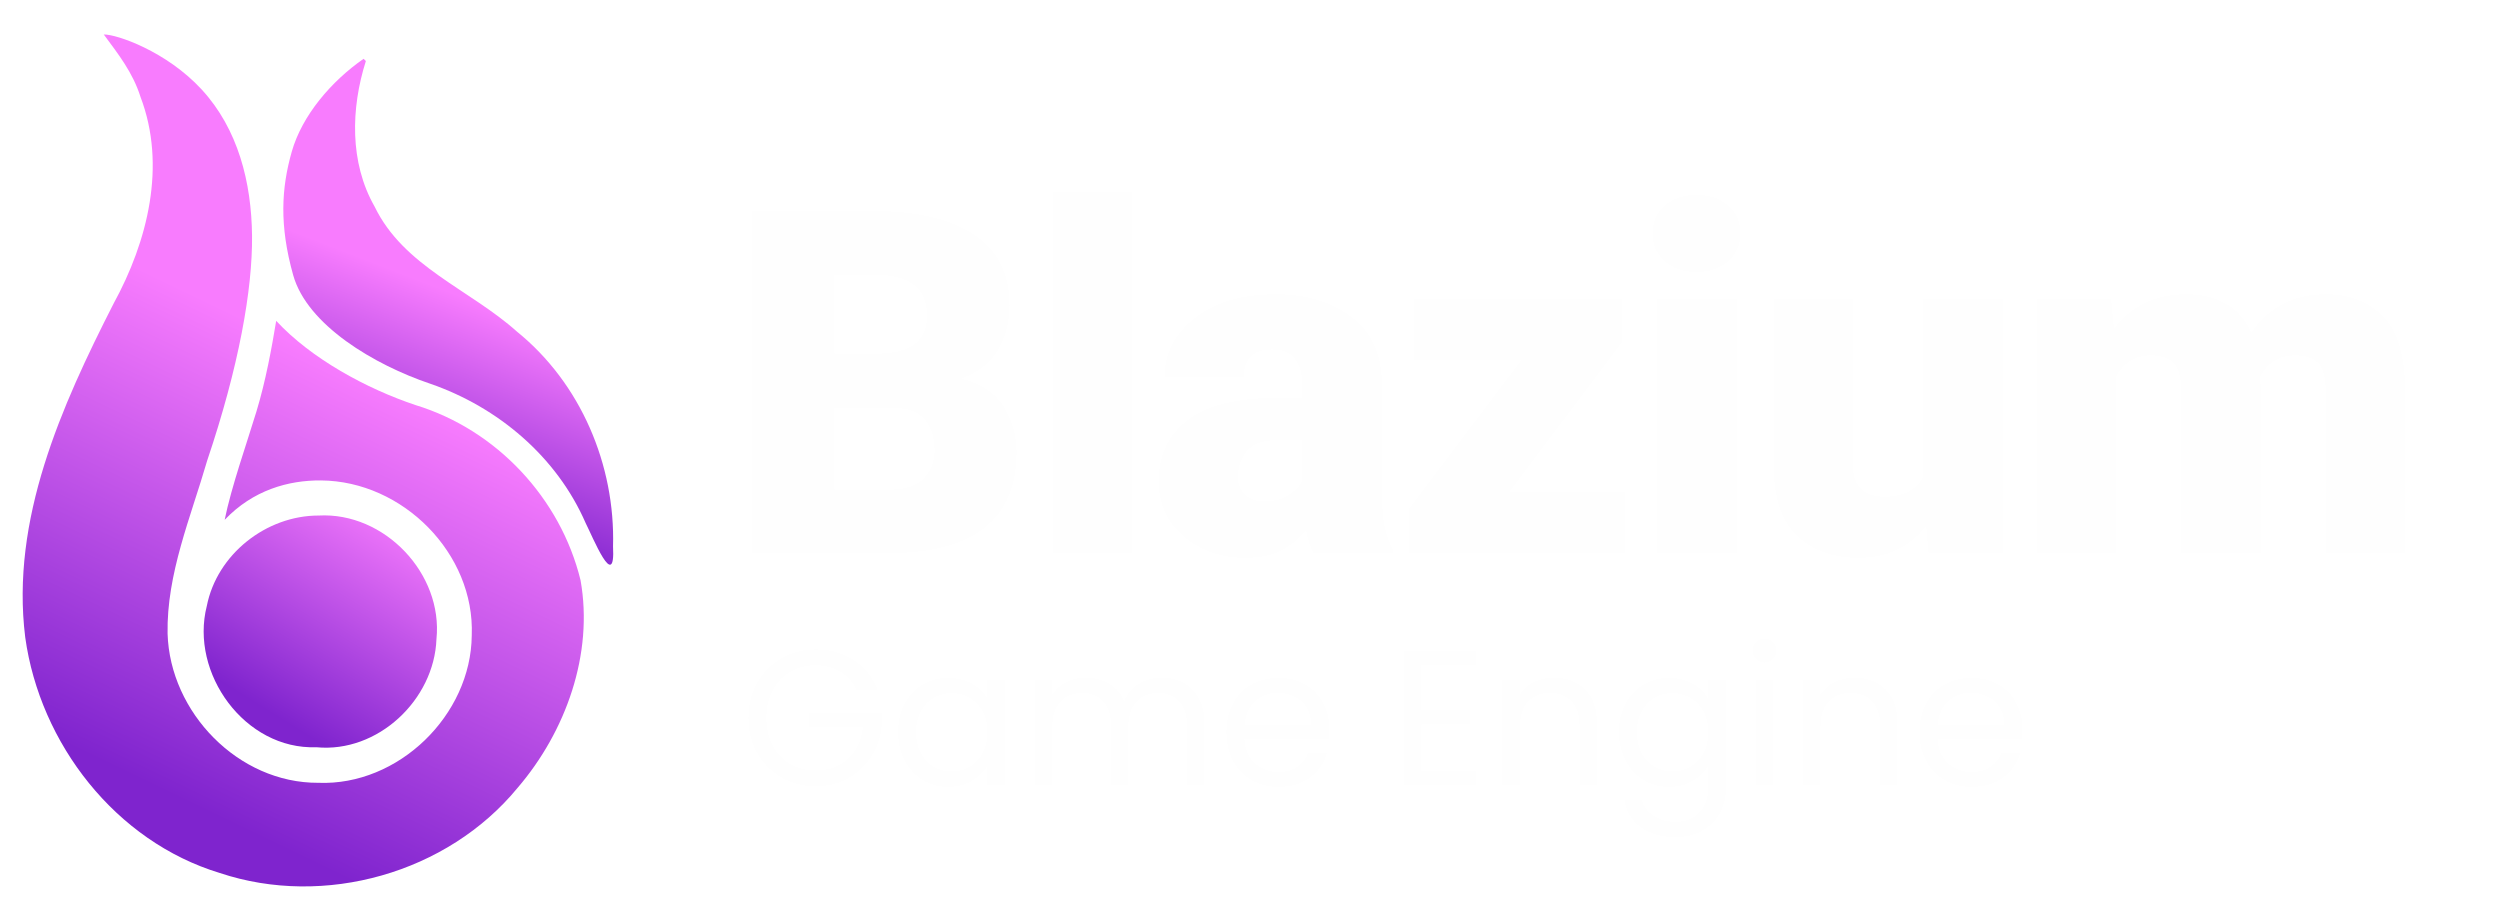
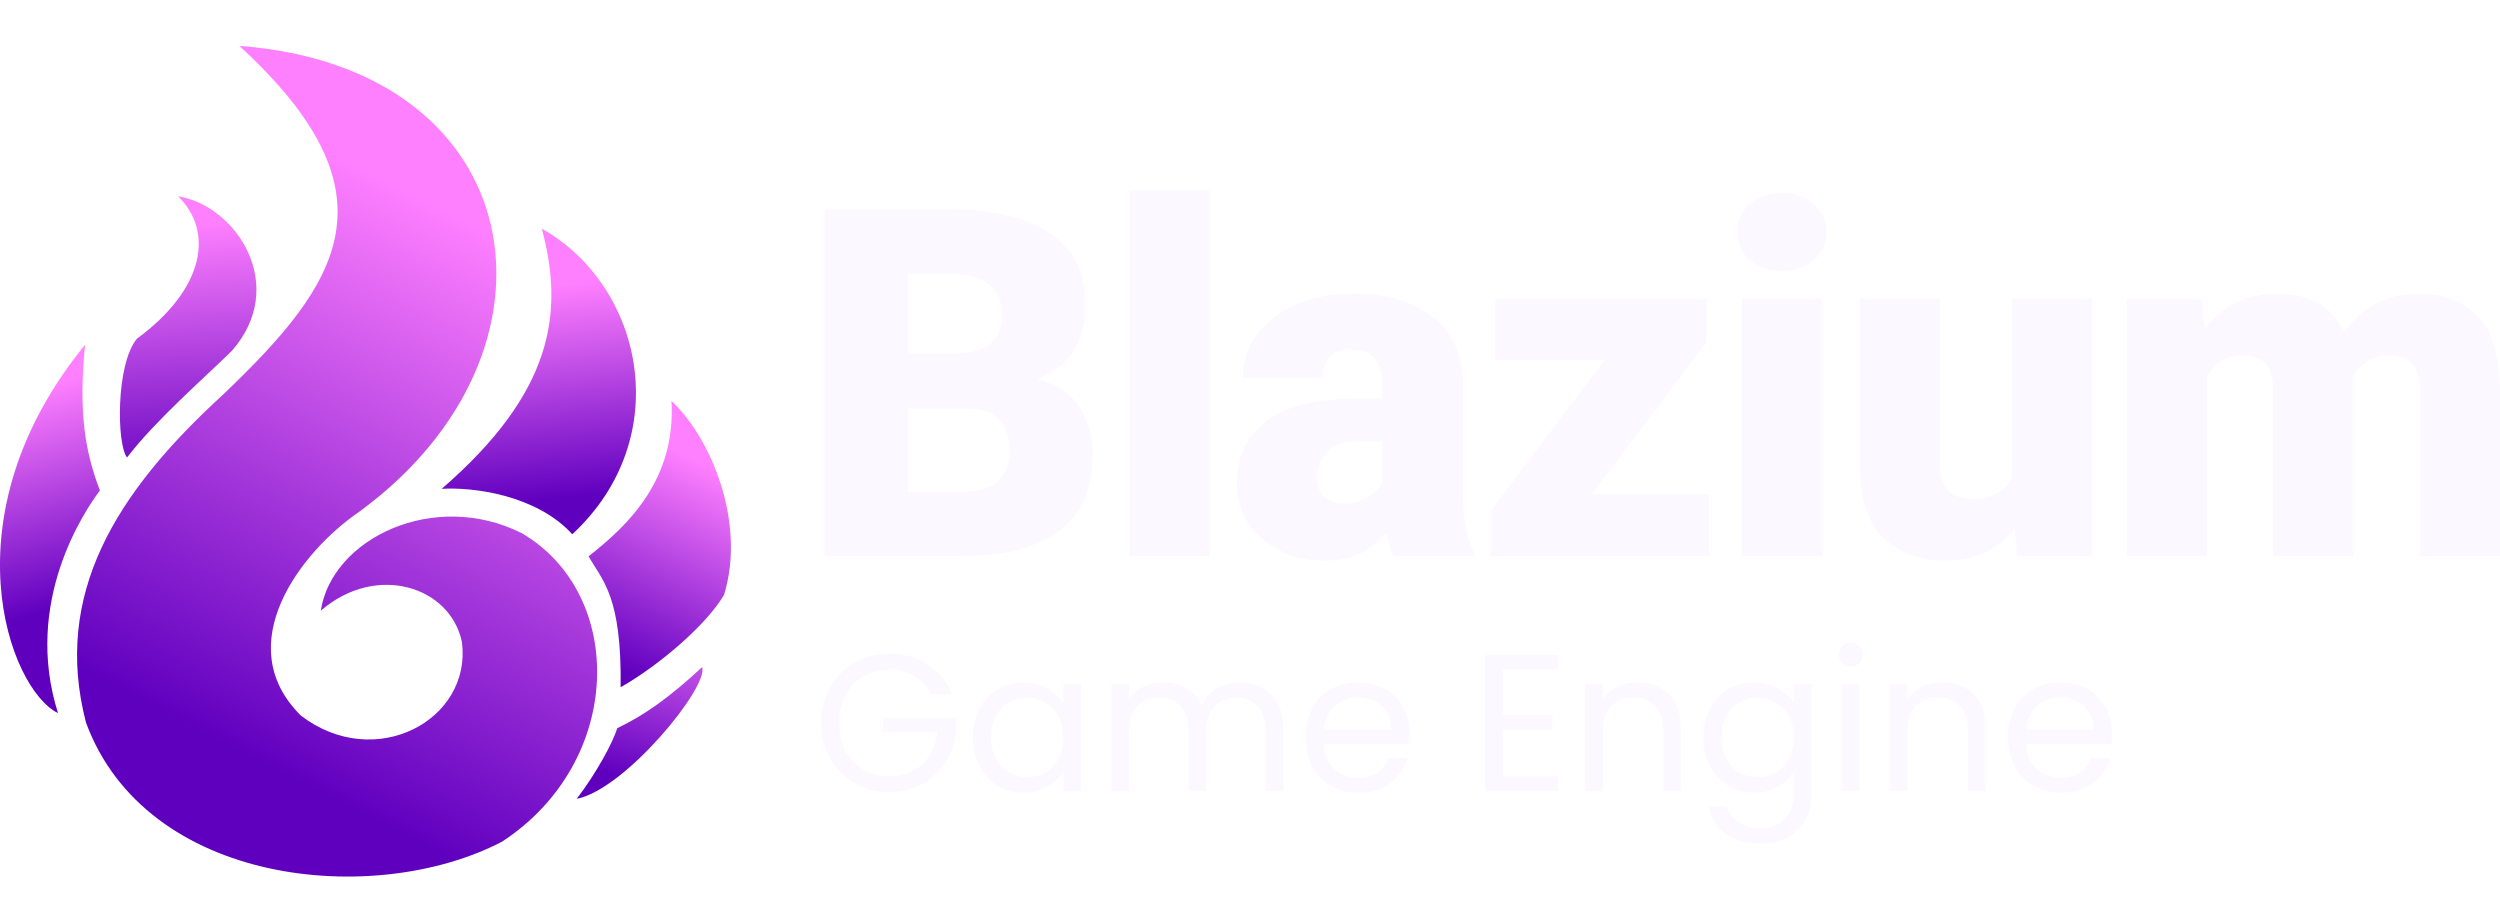
<svg xmlns="http://www.w3.org/2000/svg" xmlns:xlink="http://www.w3.org/1999/xlink" xml:space="preserve" width="187" height="69">
  <defs>
+     <linearGradient xlink:href="#a" id="b" x1="345.488" x2="326.393" y1="537.545" y2="278.277" gradientTransform="translate(25.645)" gradientUnits="userSpaceOnUse" />
    <linearGradient id="a">
-       <stop offset=".045" stop-color="#7f24ce" />
-       <stop offset="1" stop-color="#f87cfe" />
+       <stop offset="0" stop-color="#6000bf" />
+       <stop offset="1" stop-color="#ff80ff" />
    </linearGradient>
-     <linearGradient xlink:href="#a" id="d" x1="269.585" x2="488.27" y1="847.204" y2="393.079" gradientTransform="translate(-13.356 -2.725)scale(.07162)" gradientUnits="userSpaceOnUse" />
-     <linearGradient xlink:href="#a" id="c" x1="496.519" x2="635.831" y1="813.477" y2="589.778" gradientTransform="translate(-13.356 -2.725)scale(.07162)" gradientUnits="userSpaceOnUse" />
-     <linearGradient xlink:href="#a" id="b" x1="635.831" x2="721.822" y1="589.778" y2="368.408" gradientTransform="translate(-13.356 -2.725)scale(.07162)" gradientUnits="userSpaceOnUse" />
+     <linearGradient xlink:href="#a" id="c" x1="628.385" x2="605.516" y1="554.552" y2="345.675" gradientTransform="translate(25.645)" gradientUnits="userSpaceOnUse" />
+     <linearGradient xlink:href="#a" id="d" x1="711.173" x2="813.123" y1="702.796" y2="513.799" gradientTransform="translate(25.645)" gradientUnits="userSpaceOnUse" />
+     <linearGradient xlink:href="#a" id="e" x1="263.133" x2="199.507" y1="648.504" y2="445.445" gradientTransform="translate(25.645)" gradientUnits="userSpaceOnUse" />
+     <linearGradient xlink:href="#a" id="f" x1="760.851" x2="818.785" y1="829.706" y2="638.514" gradientTransform="translate(25.645)" gradientUnits="userSpaceOnUse" />
+     <linearGradient xlink:href="#a" id="g" x1="447.231" x2="722.686" y1="825.105" y2="341.161" gradientTransform="translate(25.645)" gradientUnits="userSpaceOnUse" />
  </defs>
-   <path fill="url(#b)" d="m 27.197,4.398 c -2.402,1.668 -4.6,4.225 -5.374,6.951 -0.774,2.726 -0.942,5.49 0.107,9.231 1.049,3.741 6.085,6.717 10.247,8.121 5.074,1.751 9.475,5.465 11.633,10.432 0.504,0.982 2.235,5.265 2.045,1.738 C 46.028,34.787 43.44,28.67 38.677,24.812 35.16,21.654 30.192,19.946 28.018,15.447 26.136,12.146 26.248,8.1 27.366,4.567 l -0.084,-0.084 z" paint-order="stroke fill markers" style="mix-blend-mode:normal" />
-   <path fill="url(#c)" d="m 23.831,38.562 c 4.922,-0.271 9.32,4.342 8.816,9.246 -0.169,4.541 -4.389,8.533 -8.987,8.085 -5.341,0.196 -9.475,-5.535 -8.191,-10.565 0.763,-3.871 4.445,-6.765 8.362,-6.766 z" paint-order="stroke fill markers" style="mix-blend-mode:normal" />
-   <path fill="url(#d)" d="M 7.762,2.579 C 8.859,4.062 9.935,5.429 10.508,7.244 12.468,12.384 11.046,18.052 8.494,22.713 4.585,30.388 0.792,38.85 1.886,47.665 2.99,55.629 8.65,62.936 16.441,65.3 c 7.82,2.611 17.034,0.01 22.277,-6.372 3.598,-4.194 5.693,-10.005 4.707,-15.527 -1.5,-6.14 -6.285,-11.25 -12.336,-13.099 -3.667,-1.225 -7.812,-3.475 -10.43,-6.303 -0.331,2.004 -0.78,4.485 -1.477,6.78 -0.697,2.295 -1.889,5.681 -2.377,8.105 2.123,-2.226 4.761,-2.966 7.203,-2.948 6.131,0.047 11.521,5.481 11.279,11.591 -0.05,5.967 -5.488,11.266 -11.483,11.027 -5.972,0.027 -11.09,-5.259 -11.269,-11.156 -0.082,-4.475 1.737,-8.714 2.964,-12.953 2.375,-7.038 3.393,-12.803 3.354,-16.804 C 18.813,13.642 17.81,9.65 15.082,6.691 12.456,3.842 8.728,2.56 7.762,2.579" paint-order="stroke fill markers" style="mix-blend-mode:normal" />
-   <path fill="#fefefe" d="M434.022 203.716q0 39.284-49.857 39.284H331.3V110.291h47.67q24.518 0 38.372 9.024 13.945 9.023 13.945 27.617 0 9.024-4.192 16.771-4.193 7.656-14.493 11.576 11.758 3.007 16.589 11.21 4.83 8.112 4.83 17.227zm-70.73-68.724v30.625h15.495q11.12 0 15.769-3.737 4.74-3.737 4.74-11.12 0-15.768-20.326-15.768zm38.92 68.268q0-7.656-3.828-12.122-3.828-4.557-12.943-4.557h-22.149v31.81h20.873q9.753 0 13.854-4.375 4.193-4.467 4.193-10.756M478.785 103v140h-30.807V103Zm70.375 140q-1.732-3.555-2.826-8.841-3.554 4.466-9.205 7.565-5.56 3.099-14.492 3.099-13.672 0-23.607-8.203-9.844-8.295-9.844-21.42 0-15.22 11.21-23.789 11.212-8.659 35.001-8.659h9.48v-5.195q0-6.198-2.735-9.844-2.643-3.737-9.024-3.737-10.937 0-10.937 10.756h-30.716q0-13.763 11.757-22.97 11.758-9.205 31.537-9.205 17.591 0 29.258 8.841 11.758 8.75 11.758 26.341v40.378q0 9.662 1.093 14.675 1.094 4.922 3.1 8.659V243Zm-19.232-20.052q5.651 0 9.48-2.37 3.828-2.46 5.468-5.469v-15.95h-9.661q-8.66 0-12.032 4.466-3.28 4.375-3.28 9.935 0 4.193 2.825 6.836 2.916 2.552 7.2 2.552m58.162-54.87V144.38h80.937v16.589l-43.84 58.333h44.752V243h-83.672v-17.135l43.659-57.787zm92.706-49.128q0-6.562 4.74-10.755 4.739-4.193 12.304-4.193t12.305 4.193 4.74 10.755q0 6.563-4.74 10.756-4.74 4.192-12.305 4.192t-12.305-4.192-4.74-10.756zm32.63 25.43V243h-30.807v-98.62zM787.903 243l-.912-10.573q-9.661 12.396-26.25 12.396-14.674 0-23.88-8.568-9.115-8.568-9.115-28.073V144.38h30.717v63.985q0 12.76 12.395 12.76 10.756 0 15.04-7.747V144.38h30.807V243Zm86.143-76.745q-8.659 0-13.398 8.112V243H829.93v-98.62h28.803l1.093 11.576q10.209-13.399 28.073-13.399 8.66 0 15.13 3.555 6.563 3.554 10.118 11.302 4.648-6.927 11.849-10.846 7.291-4.01 17.044-4.01 13.49 0 22.148 8.476 8.66 8.476 8.66 29.896V243H942.04v-62.07q0-9.206-3.19-11.94-3.1-2.735-8.568-2.735-9.206 0-13.672 8.112.091 1.367.091 2.826V243h-30.716v-61.888q0-9.388-3.19-12.123-3.099-2.734-8.75-2.734z" aria-label="Blazium" font-family="Roboto" font-size="186.667" font-weight="900" letter-spacing="-4" paint-order="stroke fill markers" style="line-height:1.25;-inkscape-font-specification:&quot;Roboto Heavy&quot;" transform="translate(-7.627 -5.47)scale(.19277)" />
-   <path fill="#fefefe" d="M371.952 296.056q-2.165-4.555-6.272-7.019-4.106-2.538-9.557-2.538-5.45 0-9.856 2.538-4.33 2.464-6.87 7.168-2.463 4.63-2.463 10.752t2.464 10.752q2.538 4.63 6.869 7.168 4.405 2.464 9.856 2.464 7.616 0 12.544-4.554t5.75-12.32h-20.758v-5.526h28v5.227q-.597 6.421-4.032 11.797-3.435 5.302-9.035 8.438-5.6 3.061-12.469 3.061-7.243 0-13.216-3.36-5.973-3.435-9.483-9.483-3.434-6.048-3.434-13.664t3.434-13.664q3.51-6.122 9.483-9.482 5.973-3.435 13.216-3.435 8.288 0 14.635 4.107 6.421 4.106 9.333 11.573zm16.128 16.352q0-6.272 2.539-10.976 2.539-4.779 6.944-7.392 4.48-2.613 9.93-2.613 5.377 0 9.334 2.314t5.899 5.824V292.1h6.869v40.917h-6.87V325.4q-2.015 3.584-6.047 5.973-3.958 2.315-9.259 2.315-5.45 0-9.856-2.688t-6.944-7.541-2.539-11.051m34.646.075q0-4.63-1.867-8.064t-5.077-5.227q-3.136-1.867-6.944-1.867t-6.944 1.792-5.003 5.227-1.867 8.064q0 4.704 1.867 8.213 1.867 3.435 5.003 5.302 3.136 1.792 6.944 1.792t6.944-1.792q3.21-1.867 5.077-5.302 1.867-3.509 1.867-8.138m67.573-21.131q4.779 0 8.512 2.016 3.733 1.941 5.899 5.899 2.165 3.957 2.165 9.632v24.117h-6.72v-23.147q0-6.122-3.061-9.333-2.987-3.285-8.139-3.285-5.301 0-8.437 3.434-3.136 3.36-3.136 9.782v22.549h-6.72v-23.147q0-6.122-3.062-9.333-2.986-3.285-8.138-3.285-5.302 0-8.438 3.434-3.136 3.36-3.136 9.782v22.549h-6.794v-40.917h6.794v5.898q2.016-3.21 5.376-4.928 3.435-1.717 7.542-1.717 5.152 0 9.11 2.315 3.956 2.314 5.898 6.794 1.717-4.33 5.674-6.72t8.811-2.389m65.035 19.637q0 1.942-.224 4.107h-32.704q.373 6.048 4.106 9.483 3.808 3.36 9.184 3.36 4.406 0 7.318-2.016 2.987-2.091 4.181-5.526h7.318q-1.643 5.899-6.571 9.632-4.928 3.659-12.246 3.659-5.824 0-10.453-2.613-4.555-2.614-7.168-7.392-2.613-4.854-2.613-11.2 0-6.347 2.538-11.126 2.54-4.778 7.094-7.317 4.63-2.613 10.602-2.613 5.825 0 10.305 2.538 4.48 2.539 6.869 7.019 2.464 4.405 2.464 10.005m-7.019-1.418q0-3.883-1.717-6.646-1.717-2.837-4.704-4.256-2.912-1.493-6.496-1.493-5.152 0-8.81 3.285-3.585 3.286-4.107 9.11zm42.71-23.072v17.397h18.965v5.6h-18.965v17.92h21.205v5.6h-28v-52.117h28v5.6zm51.445 4.853q7.467 0 12.096 4.555 4.63 4.48 4.63 12.992v24.117h-6.72v-23.147q0-6.122-3.062-9.333-3.061-3.285-8.363-3.285-5.376 0-8.586 3.36-3.136 3.36-3.136 9.781v22.624h-6.795v-40.917h6.795v5.824q2.016-3.136 5.45-4.854 3.51-1.717 7.691-1.717m44.725.075q5.302 0 9.259 2.314 4.032 2.315 5.973 5.824V292.1h6.87v41.813q0 5.6-2.39 9.93-2.389 4.406-6.869 6.87-4.405 2.464-10.304 2.464-8.064 0-13.44-3.808t-6.347-10.379h6.72q1.12 3.734 4.63 5.974 3.509 2.314 8.437 2.314 5.6 0 9.11-3.509 3.583-3.51 3.583-9.856v-8.587q-2.016 3.584-5.973 5.974t-9.259 2.39q-5.45 0-9.93-2.689-4.406-2.688-6.944-7.541-2.539-4.854-2.539-11.051 0-6.272 2.539-10.976 2.538-4.779 6.944-7.392 4.48-2.613 9.93-2.613zm15.232 21.056q0-4.63-1.866-8.064t-5.078-5.227q-3.136-1.867-6.944-1.867t-6.944 1.792-5.002 5.227-1.867 8.064q0 4.704 1.867 8.213 1.866 3.435 5.002 5.302 3.136 1.792 6.944 1.792t6.944-1.792q3.211-1.867 5.078-5.302 1.866-3.509 1.866-8.138m21.878-27.03q-1.942 0-3.286-1.344t-1.344-3.285 1.344-3.285 3.286-1.344q1.866 0 3.136 1.344 1.344 1.344 1.344 3.285t-1.344 3.285q-1.27 1.344-3.136 1.344m3.285 6.646v40.917h-6.795V292.1Zm31.51-.747q7.466 0 12.095 4.555 4.63 4.48 4.63 12.992v24.117h-6.72V309.87q0-6.122-3.062-9.333-3.06-3.285-8.362-3.285-5.376 0-8.587 3.36-3.136 3.36-3.136 9.781v22.624h-6.795V292.1h6.795v5.824q2.016-3.136 5.45-4.854 3.51-1.717 7.691-1.717zm65.183 19.637q0 1.942-.224 4.107h-32.704q.374 6.048 4.107 9.483 3.808 3.36 9.184 3.36 4.405 0 7.317-2.016 2.987-2.09 4.182-5.526h7.317q-1.643 5.9-6.57 9.632-4.929 3.66-12.246 3.66-5.824 0-10.453-2.614-4.555-2.614-7.168-7.392-2.614-4.854-2.614-11.2 0-6.347 2.539-11.126t7.093-7.317q4.63-2.613 10.603-2.613 5.824 0 10.304 2.538 4.48 2.539 6.87 7.019 2.463 4.405 2.463 10.005m-7.018-1.418q0-3.883-1.718-6.646-1.717-2.837-4.704-4.256-2.912-1.493-6.496-1.493-5.152 0-8.81 3.285-3.584 3.286-4.107 9.11z" aria-label="Game Engine" font-family="Poppins" font-size="74.667" paint-order="stroke fill markers" style="line-height:1.25;-inkscape-font-specification:Poppins" transform="translate(-7.627 -5.47)scale(.19277)" />
+   <path fill="#fbf9ff" d="M 434.022,203.716 Q 434.022,243 384.165,243 H 331.3 V 110.291 h 47.67 q 24.518,0 38.372,9.024 13.945,9.023 13.945,27.617 0,9.024 -4.192,16.771 -4.193,7.656 -14.493,11.576 11.758,3.007 16.589,11.21 4.83,8.112 4.83,17.227 z m -70.73,-68.724 v 30.625 h 15.495 q 11.12,0 15.769,-3.737 4.74,-3.737 4.74,-11.12 0,-15.768 -20.326,-15.768 z m 38.92,68.268 q 0,-7.656 -3.828,-12.122 -3.828,-4.557 -12.943,-4.557 h -22.149 v 31.81 h 20.873 q 9.753,0 13.854,-4.375 4.193,-4.467 4.193,-10.756 M 478.785,103 V 243 H 447.978 V 103 Z m 70.375,140 q -1.732,-3.555 -2.826,-8.841 -3.554,4.466 -9.205,7.565 -5.56,3.099 -14.492,3.099 -13.672,0 -23.607,-8.203 -9.844,-8.295 -9.844,-21.42 0,-15.22 11.21,-23.789 11.212,-8.659 35.001,-8.659 h 9.48 v -5.195 q 0,-6.198 -2.735,-9.844 -2.643,-3.737 -9.024,-3.737 -10.937,0 -10.937,10.756 h -30.716 q 0,-13.763 11.757,-22.97 11.758,-9.205 31.537,-9.205 17.591,0 29.258,8.841 11.758,8.75 11.758,26.341 v 40.378 q 0,9.662 1.093,14.675 1.094,4.922 3.1,8.659 V 243 Z m -19.232,-20.052 q 5.651,0 9.48,-2.37 3.828,-2.46 5.468,-5.469 v -15.95 h -9.661 q -8.66,0 -12.032,4.466 -3.28,4.375 -3.28,9.935 0,4.193 2.825,6.836 2.916,2.552 7.2,2.552 m 58.162,-54.87 V 144.38 h 80.937 v 16.589 l -43.84,58.333 h 44.752 V 243 h -83.672 v -17.135 l 43.659,-57.787 z m 92.706,-49.128 q 0,-6.562 4.74,-10.755 4.739,-4.193 12.304,-4.193 7.565,0 12.305,4.193 4.74,4.193 4.74,10.755 0,6.563 -4.74,10.756 -4.74,4.192 -12.305,4.192 -7.565,0 -12.305,-4.192 -4.74,-4.192 -4.74,-10.756 z m 32.63,25.43 V 243 h -30.807 v -98.62 z m 74.477,98.62 -0.912,-10.573 q -9.661,12.396 -26.25,12.396 -14.674,0 -23.88,-8.568 -9.115,-8.568 -9.115,-28.073 V 144.38 h 30.717 v 63.985 q 0,12.76 12.395,12.76 10.756,0 15.04,-7.747 V 144.38 h 30.807 V 243 Z m 86.143,-76.745 q -8.659,0 -13.398,8.112 V 243 H 829.93 v -98.62 h 28.803 l 1.093,11.576 q 10.209,-13.399 28.073,-13.399 8.66,0 15.13,3.555 6.563,3.554 10.118,11.302 4.648,-6.927 11.849,-10.846 7.291,-4.01 17.044,-4.01 13.49,0 22.148,8.476 8.66,8.476 8.66,29.896 V 243 H 942.04 v -62.07 q 0,-9.206 -3.19,-11.94 -3.1,-2.735 -8.568,-2.735 -9.206,0 -13.672,8.112 0.091,1.367 0.091,2.826 V 243 h -30.716 v -61.888 q 0,-9.388 -3.19,-12.123 -3.099,-2.734 -8.75,-2.734 z" aria-label="Blazium" font-family="Roboto" font-size="186.667" font-weight="900" letter-spacing="-4" paint-order="stroke fill markers" style="line-height:1.25;-inkscape-font-specification:&quot;Roboto Heavy&quot;" transform="translate(-3.043 -5.887)scale(.19535)" />
+   <path fill="#fbf9ff" d="m 371.952,296.056 q -2.165,-4.555 -6.272,-7.019 -4.106,-2.538 -9.557,-2.538 -5.45,0 -9.856,2.538 -4.33,2.464 -6.87,7.168 -2.463,4.63 -2.463,10.752 0,6.122 2.464,10.752 2.538,4.63 6.869,7.168 4.405,2.464 9.856,2.464 7.616,0 12.544,-4.554 4.928,-4.554 5.75,-12.32 h -20.758 v -5.526 h 28 v 5.227 q -0.597,6.421 -4.032,11.797 -3.435,5.302 -9.035,8.438 -5.6,3.061 -12.469,3.061 -7.243,0 -13.216,-3.36 -5.973,-3.435 -9.483,-9.483 -3.434,-6.048 -3.434,-13.664 0,-7.616 3.434,-13.664 3.51,-6.122 9.483,-9.482 5.973,-3.435 13.216,-3.435 8.288,0 14.635,4.107 6.421,4.106 9.333,11.573 z m 16.128,16.352 q 0,-6.272 2.539,-10.976 2.539,-4.779 6.944,-7.392 4.48,-2.613 9.93,-2.613 5.377,0 9.334,2.314 3.957,2.314 5.899,5.824 V 292.1 h 6.869 v 40.917 h -6.87 V 325.4 q -2.015,3.584 -6.047,5.973 -3.958,2.315 -9.259,2.315 -5.45,0 -9.856,-2.688 -4.406,-2.688 -6.944,-7.541 -2.538,-4.853 -2.539,-11.051 m 34.646,0.075 q 0,-4.63 -1.867,-8.064 -1.867,-3.434 -5.077,-5.227 -3.136,-1.867 -6.944,-1.867 -3.808,0 -6.944,1.792 -3.136,1.792 -5.003,5.227 -1.867,3.435 -1.867,8.064 0,4.704 1.867,8.213 1.867,3.435 5.003,5.302 3.136,1.792 6.944,1.792 3.808,0 6.944,-1.792 3.21,-1.867 5.077,-5.302 1.867,-3.509 1.867,-8.138 m 67.573,-21.131 q 4.779,0 8.512,2.016 3.733,1.941 5.899,5.899 2.165,3.957 2.165,9.632 v 24.117 h -6.72 v -23.147 q 0,-6.122 -3.061,-9.333 -2.987,-3.285 -8.139,-3.285 -5.301,0 -8.437,3.434 -3.136,3.36 -3.136,9.782 v 22.549 h -6.72 v -23.147 q 0,-6.122 -3.062,-9.333 -2.986,-3.285 -8.138,-3.285 -5.302,0 -8.438,3.434 -3.136,3.36 -3.136,9.782 v 22.549 h -6.794 v -40.917 h 6.794 v 5.898 q 2.016,-3.21 5.376,-4.928 3.435,-1.717 7.542,-1.717 5.152,0 9.11,2.315 3.956,2.314 5.898,6.794 1.717,-4.33 5.674,-6.72 3.957,-2.39 8.811,-2.389 m 65.035,19.637 q 0,1.942 -0.224,4.107 h -32.704 q 0.373,6.048 4.106,9.483 3.808,3.36 9.184,3.36 4.406,0 7.318,-2.016 2.987,-2.091 4.181,-5.526 h 7.318 q -1.643,5.899 -6.571,9.632 -4.928,3.659 -12.246,3.659 -5.824,0 -10.453,-2.613 -4.555,-2.614 -7.168,-7.392 -2.613,-4.854 -2.613,-11.2 0,-6.347 2.538,-11.126 2.54,-4.778 7.094,-7.317 4.63,-2.613 10.602,-2.613 5.825,0 10.305,2.538 4.48,2.539 6.869,7.019 2.464,4.405 2.464,10.005 m -7.019,-1.418 q 0,-3.883 -1.717,-6.646 -1.717,-2.837 -4.704,-4.256 -2.912,-1.493 -6.496,-1.493 -5.152,0 -8.81,3.285 -3.585,3.286 -4.107,9.11 z m 42.71,-23.072 v 17.397 h 18.965 v 5.6 h -18.965 v 17.92 h 21.205 v 5.6 h -28 v -52.117 h 28 v 5.6 z m 51.445,4.853 q 7.467,0 12.096,4.555 4.63,4.48 4.63,12.992 v 24.117 h -6.72 v -23.147 q 0,-6.122 -3.062,-9.333 -3.061,-3.285 -8.363,-3.285 -5.376,0 -8.586,3.36 -3.136,3.36 -3.136,9.781 v 22.624 h -6.795 v -40.917 h 6.795 v 5.824 q 2.016,-3.136 5.45,-4.854 3.51,-1.717 7.691,-1.717 m 44.725,0.075 q 5.302,0 9.259,2.314 4.032,2.315 5.973,5.824 V 292.1 h 6.87 v 41.813 q 0,5.6 -2.39,9.93 -2.389,4.406 -6.869,6.87 -4.405,2.464 -10.304,2.464 -8.064,0 -13.44,-3.808 -5.376,-3.808 -6.347,-10.379 h 6.72 q 1.12,3.734 4.63,5.974 3.509,2.314 8.437,2.314 5.6,0 9.11,-3.509 3.583,-3.51 3.583,-9.856 v -8.587 q -2.016,3.584 -5.973,5.974 -3.957,2.39 -9.259,2.39 -5.45,0 -9.93,-2.689 -4.406,-2.688 -6.944,-7.541 -2.539,-4.854 -2.539,-11.051 0,-6.272 2.539,-10.976 2.538,-4.779 6.944,-7.392 4.48,-2.613 9.93,-2.613 z m 15.232,21.056 q 0,-4.63 -1.866,-8.064 -1.866,-3.434 -5.078,-5.227 -3.136,-1.867 -6.944,-1.867 -3.808,0 -6.944,1.792 -3.136,1.792 -5.002,5.227 -1.866,3.435 -1.867,8.064 0,4.704 1.867,8.213 1.866,3.435 5.002,5.302 3.136,1.792 6.944,1.792 3.808,0 6.944,-1.792 3.211,-1.867 5.078,-5.302 1.866,-3.509 1.866,-8.138 m 21.878,-27.03 q -1.942,0 -3.286,-1.344 -1.344,-1.344 -1.344,-3.285 0,-1.941 1.344,-3.285 1.344,-1.344 3.286,-1.344 1.866,0 3.136,1.344 1.344,1.344 1.344,3.285 0,1.941 -1.344,3.285 -1.27,1.344 -3.136,1.344 m 3.285,6.646 v 40.917 h -6.795 V 292.1 Z m 31.51,-0.747 q 7.466,0 12.095,4.555 4.63,4.48 4.63,12.992 v 24.117 h -6.72 V 309.87 q 0,-6.122 -3.062,-9.333 -3.06,-3.285 -8.362,-3.285 -5.376,0 -8.587,3.36 -3.136,3.36 -3.136,9.781 v 22.624 h -6.795 V 292.1 h 6.795 v 5.824 q 2.016,-3.136 5.45,-4.854 3.51,-1.717 7.691,-1.717 z m 65.183,19.637 q 0,1.942 -0.224,4.107 h -32.704 q 0.374,6.048 4.107,9.483 3.808,3.36 9.184,3.36 4.405,0 7.317,-2.016 2.987,-2.09 4.182,-5.526 h 7.317 q -1.643,5.9 -6.57,9.632 -4.929,3.66 -12.246,3.66 -5.824,0 -10.453,-2.614 -4.555,-2.614 -7.168,-7.392 -2.614,-4.854 -2.614,-11.2 0,-6.347 2.539,-11.126 2.539,-4.779 7.093,-7.317 4.63,-2.613 10.603,-2.613 5.824,0 10.304,2.538 4.48,2.539 6.87,7.019 2.463,4.405 2.463,10.005 m -7.018,-1.418 q 0,-3.883 -1.718,-6.646 -1.717,-2.837 -4.704,-4.256 -2.912,-1.493 -6.496,-1.493 -5.152,0 -8.81,3.285 -3.584,3.286 -4.107,9.11 z" aria-label="Game Engine" font-family="Poppins" font-size="74.667" paint-order="stroke fill markers" style="line-height:1.25;-inkscape-font-specification:Poppins" transform="translate(-3.043 -5.887)scale(.19535)" />
+   <g color="#000" paint-order="markers stroke fill">
+     <path fill="url(#b)" d="m 333.041,390.832 c 60.956,-49.645 68.888,-106.282 36.834,-141.001 52.955,9.639 98.778,89.197 48.017,153.006 -26.657,28.88 -68.133,68.803 -93.604,105.416 -9.271,-12.442 -10.125,-91.913 8.753,-117.421 z" style="-inkscape-stroke:none" transform="matrix(.0837 0 0 .0756 -17.64 -4.207)" />
+     <path fill="url(#c)" d="m 605.468,539.317 c 99.495,-95.417 109.652,-174.007 89.512,-257.379 90.54,56.344 120.323,206.655 27.218,302.306 -32.452,-39.308 -89.422,-46.801 -116.73,-44.926 z" style="-inkscape-stroke:none" transform="matrix(.0837 0 0 .0756 -17.64 -4.207)" />
+     <path fill="url(#d)" d="m 765.397,735.61 c 1.027,-90.005 -16.07,-105.169 -28.652,-129.511 34.981,-30.439 78.22,-75.638 74.074,-153.8 36.265,37.795 66.663,121.656 46.942,191.96 -14.859,28.349 -56.524,68.798 -92.364,91.35 z" style="-inkscape-stroke:none" transform="matrix(.0837 0 0 .0756 -17.64 -4.207)" />
+     <path fill="url(#e)" d="m 286.772,396.801 c -5.933,67.162 -0.014,105.765 13.279,144.12 C 286.963,560.259 230.933,650.697 262.607,761.242 218.558,737.233 161.826,566.002 286.772,396.801 Z" style="-inkscape-stroke:none" transform="matrix(.0837 0 0 .0756 -17.64 -4.207)" />
+     <path fill="url(#f)" d="m 726.132,846.03 c 17.736,-25.59 32.55,-56.278 36.255,-69.905 25.026,-13.294 46.489,-30.414 75.78,-60.351 6.376,19.042 -68.605,120.855 -112.035,130.255 z" style="-inkscape-stroke:none" transform="matrix(.0837 0 0 .0756 -17.64 -4.207)" />
+     <path fill="url(#g)" d="m 287.624,770.662 c -29.781,-126.684 26.211,-227.139 122.275,-324.391 105.332,-111.102 158.665,-199.02 14.749,-345.209 261.967,21.801 302.853,302.608 107.166,460.898 -51.666,39.082 -116.359,131.072 -52.202,201.699 66.221,56.081 152.881,4.625 143.984,-72.616 C 613.313,635.784 547.105,612.403 497.426,659.869 507.381,588.255 598.947,539.692 677.165,583.255 770.053,643.46 769.049,809.072 659.32,888.466 545.235,954.136 341.346,931.823 287.624,770.662 Z" style="-inkscape-stroke:none" transform="matrix(.0837 0 0 .0756 -17.64 -4.207)" />
+   </g>
</svg>
